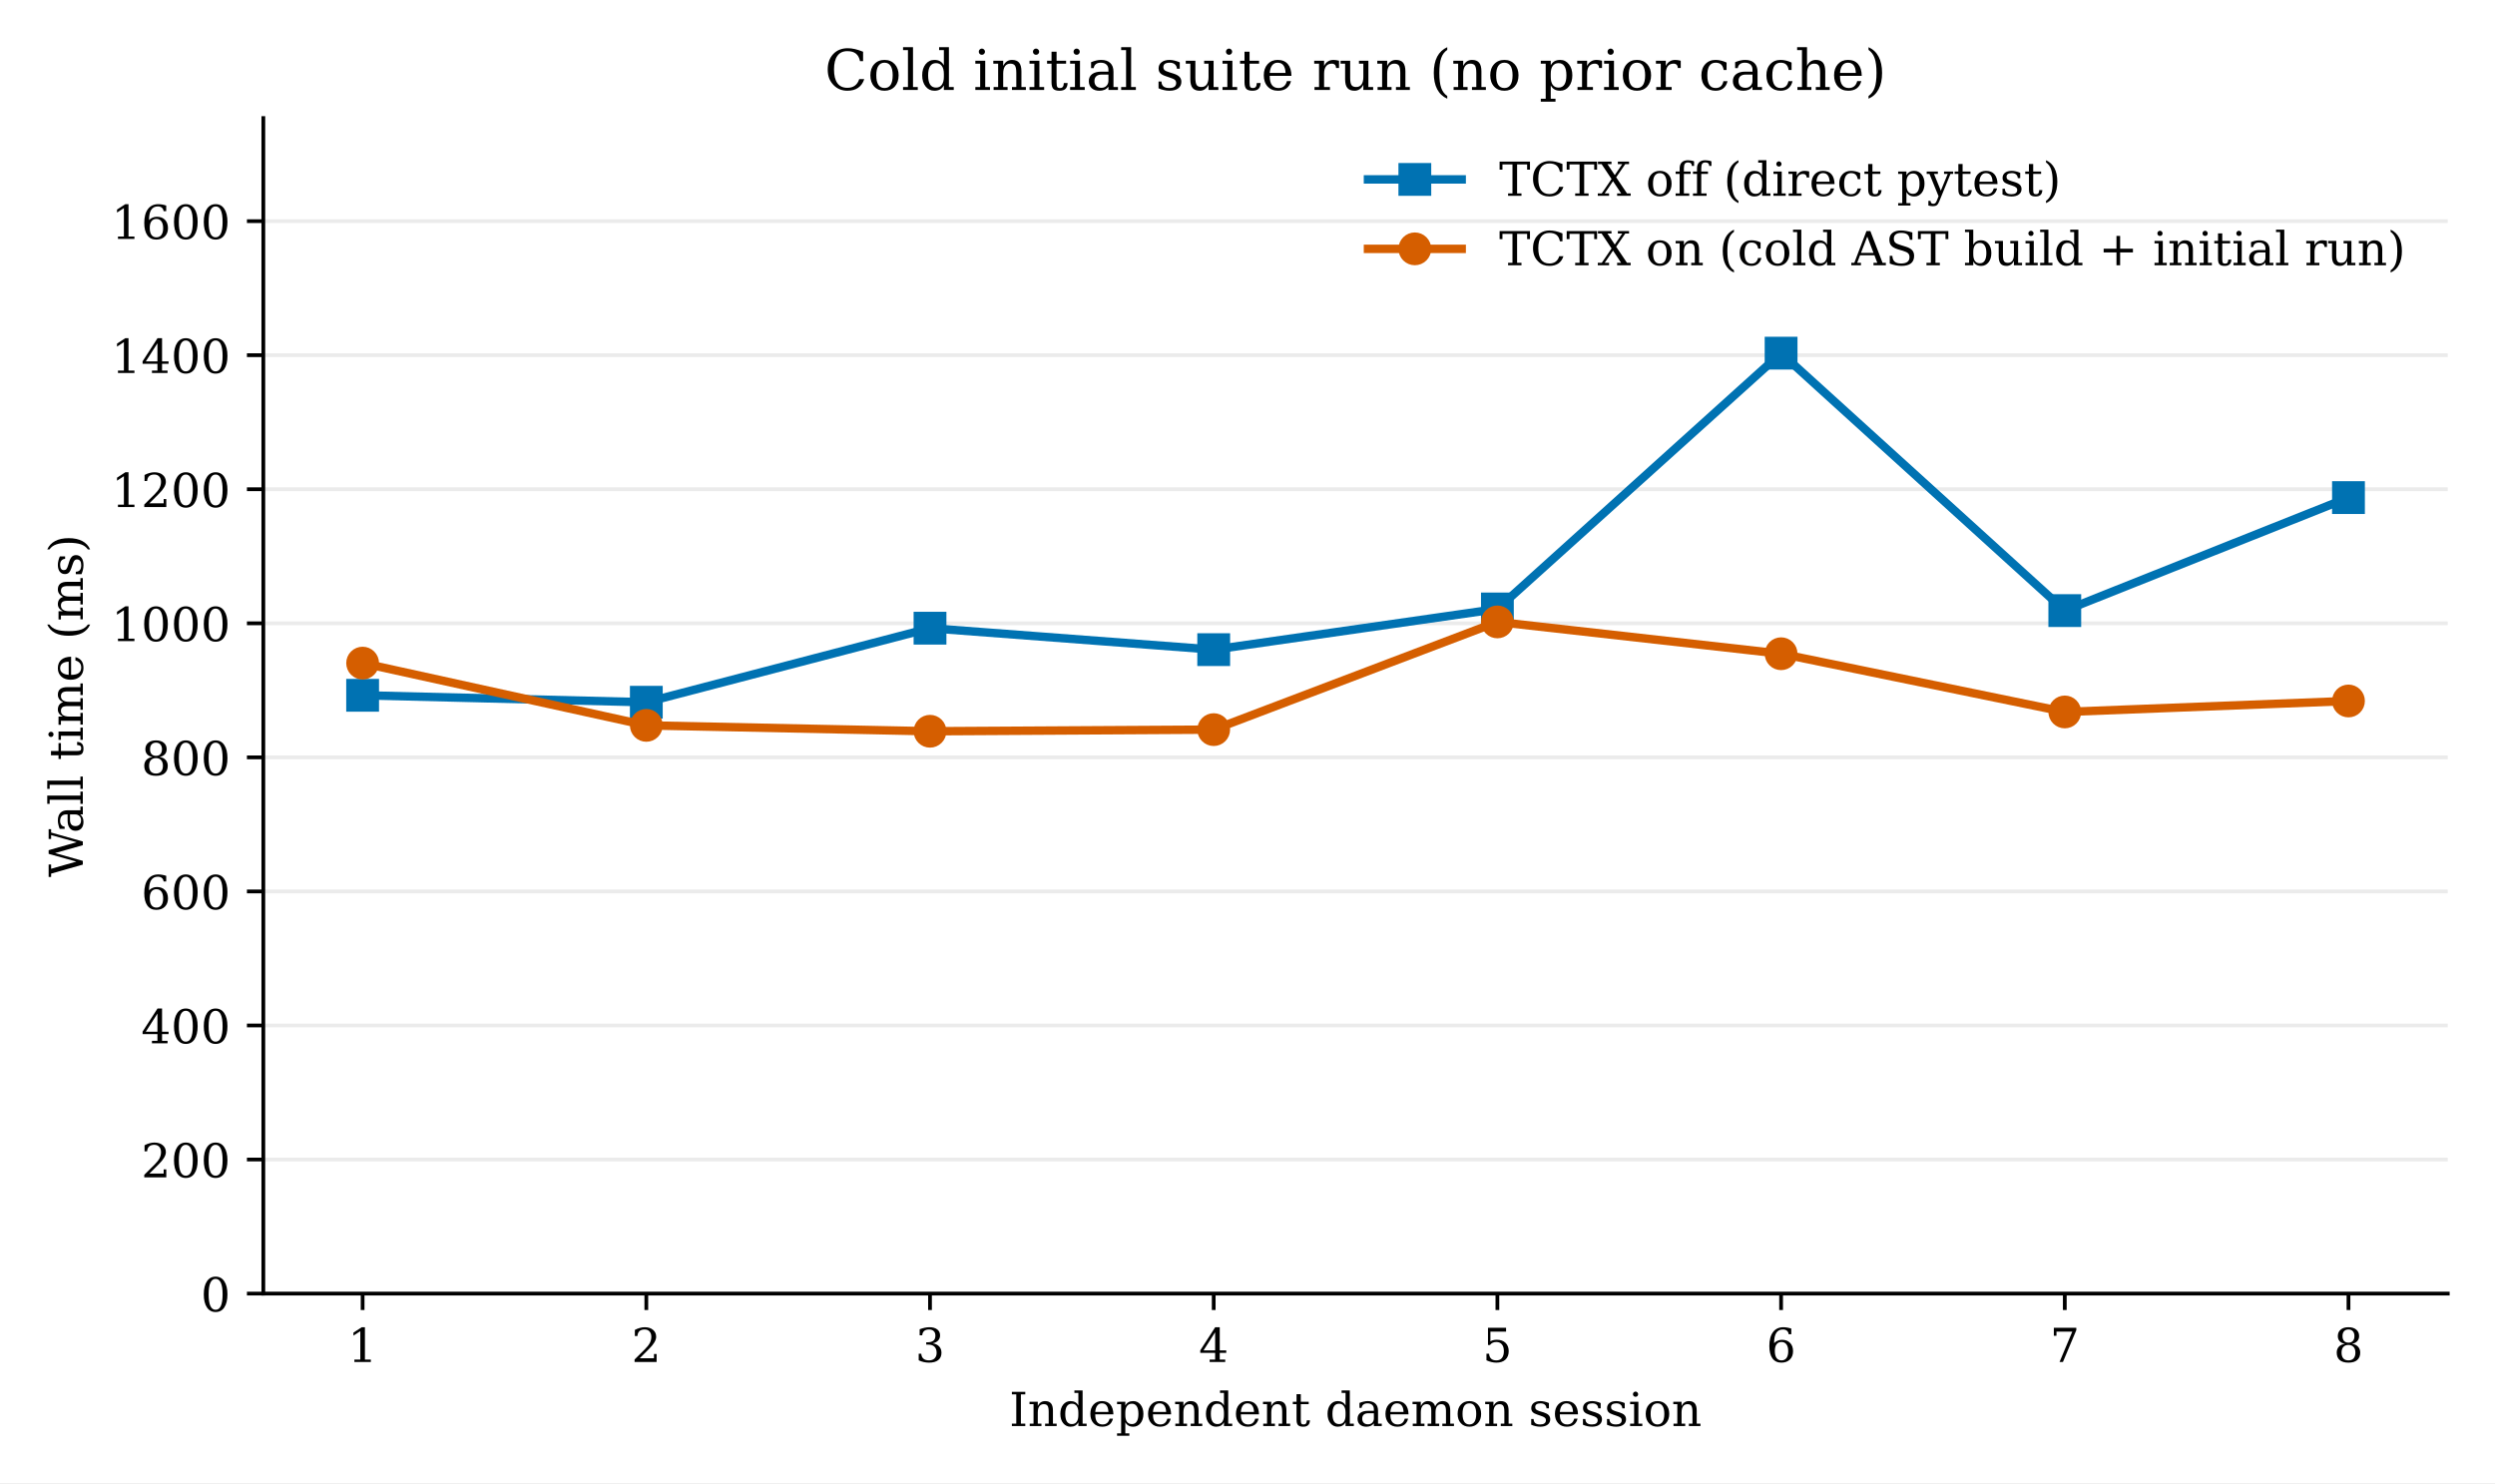
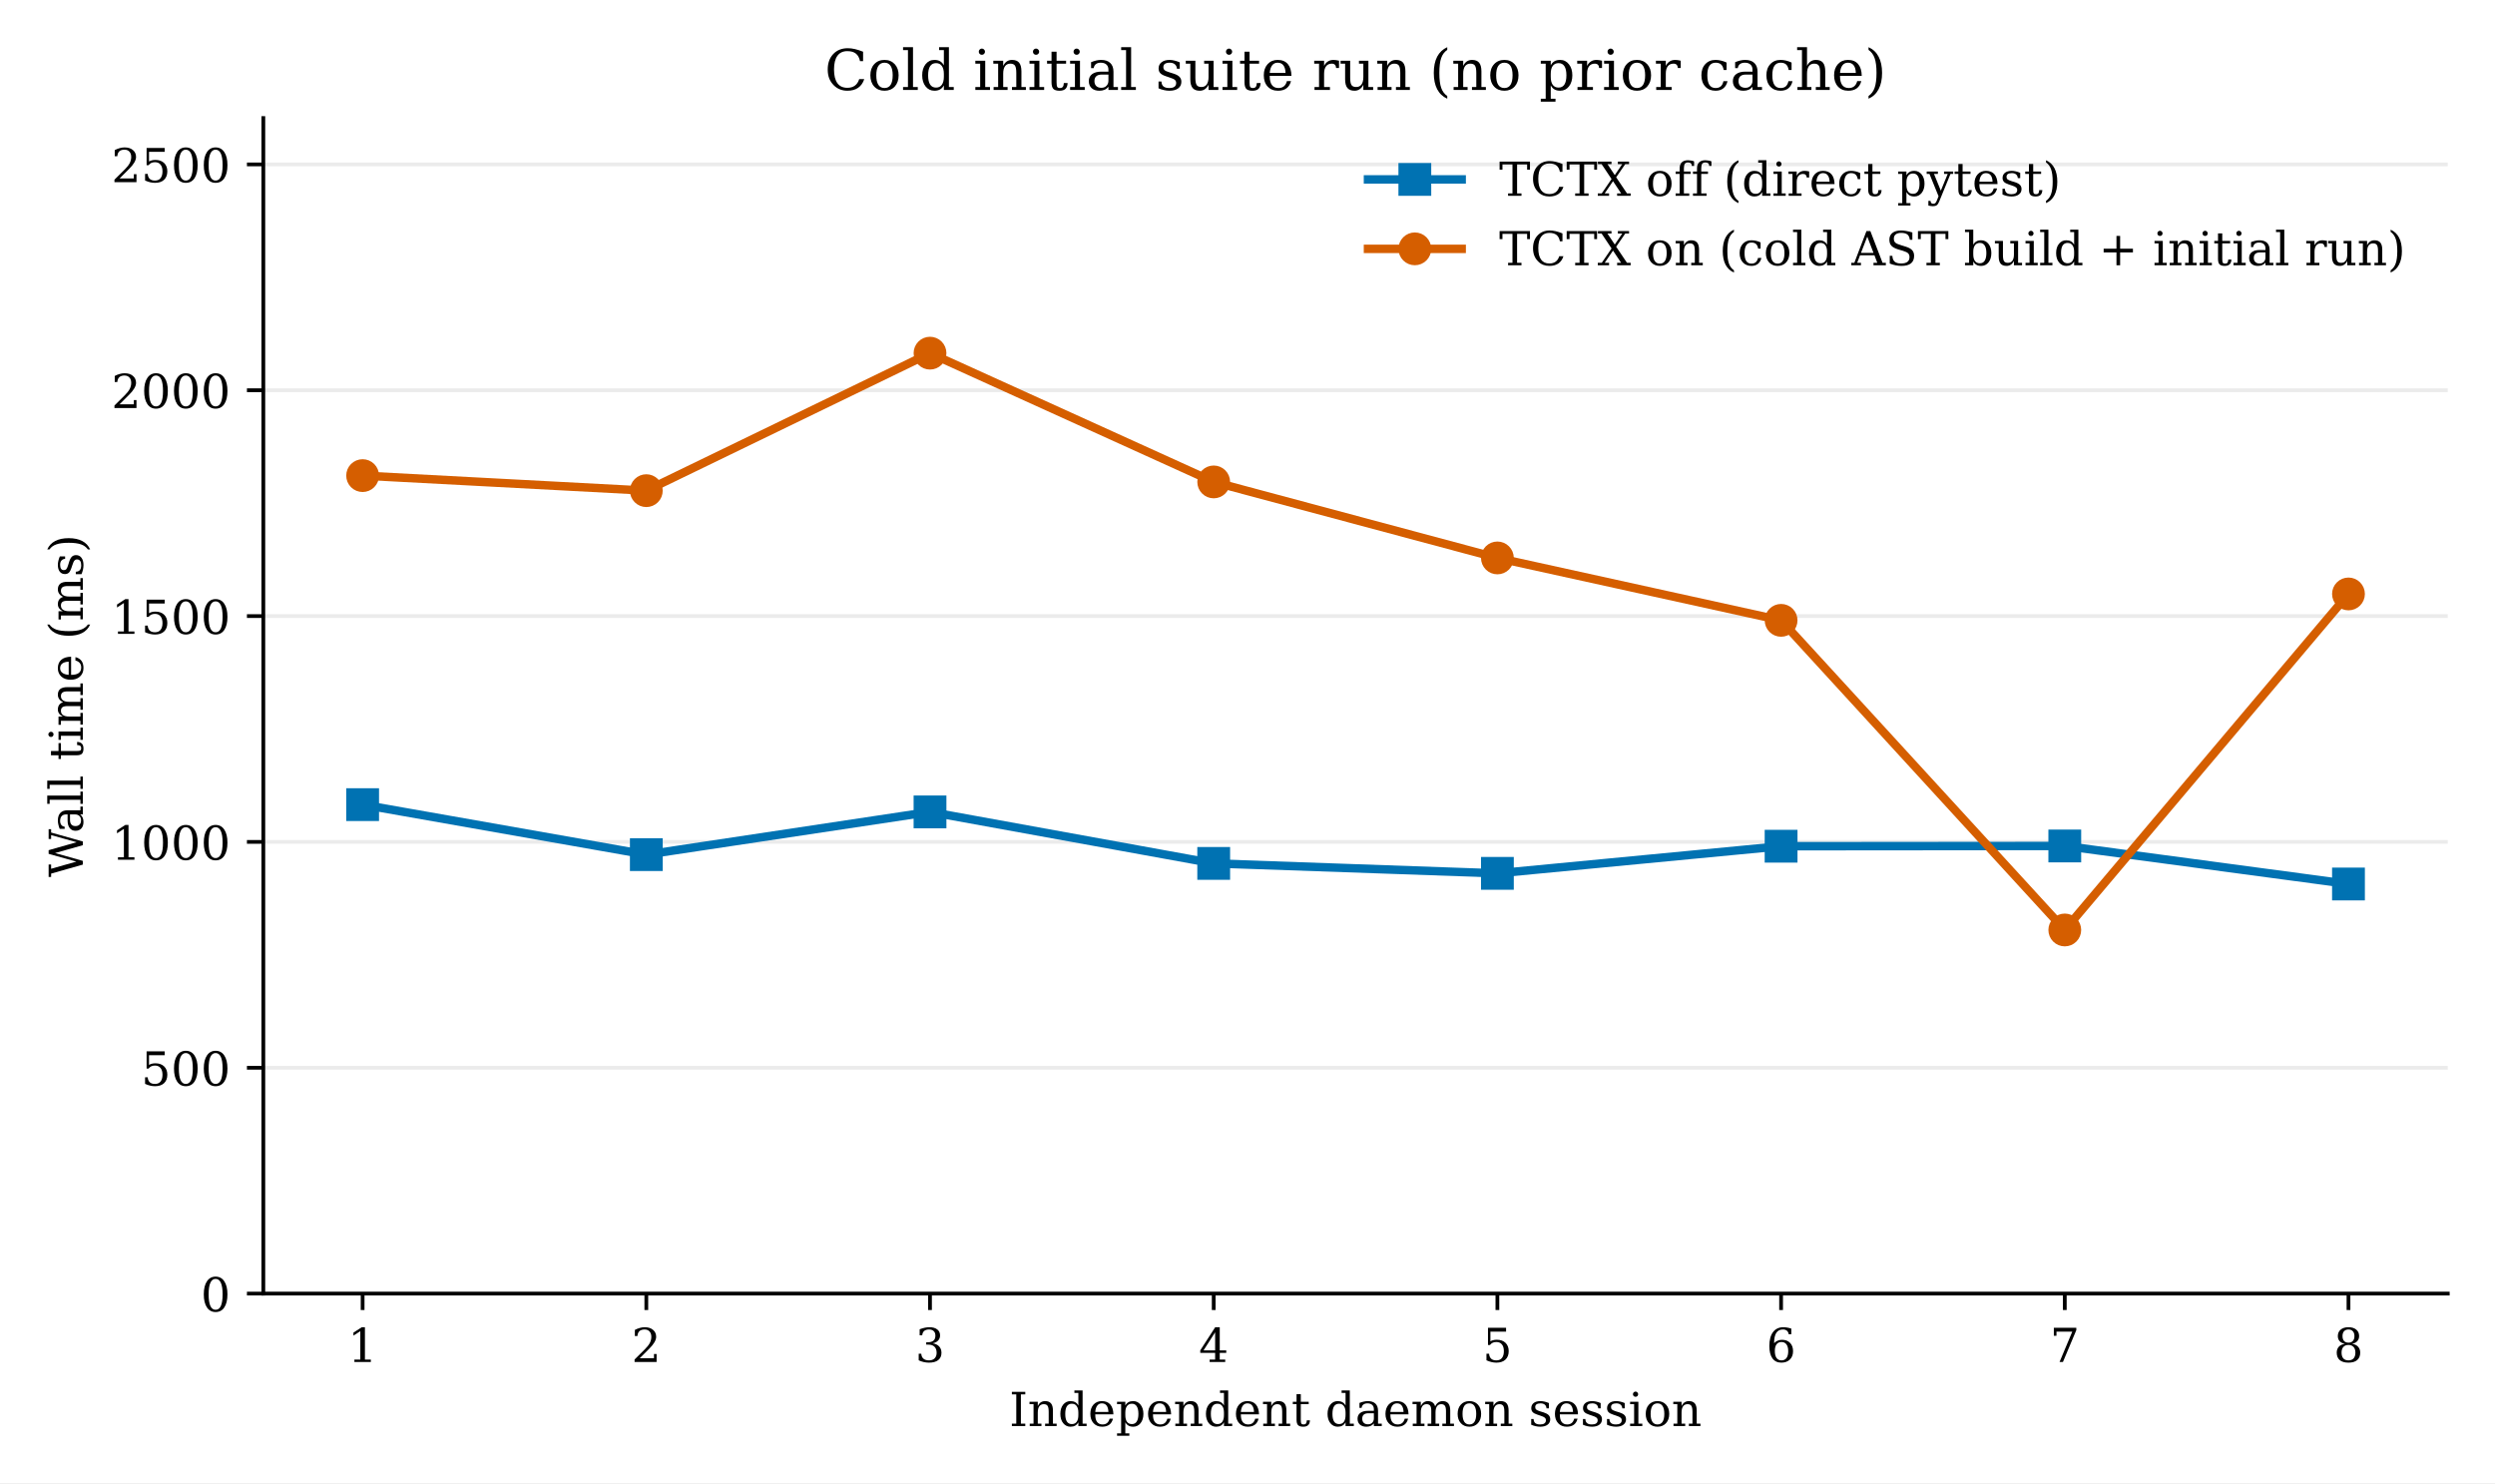
<svg xmlns="http://www.w3.org/2000/svg" xmlns:xlink="http://www.w3.org/1999/xlink" width="532.56pt" height="316.56pt" viewBox="0 0 532.56 316.56" version="1.1">
  <defs>
    <style type="text/css">*{stroke-linejoin: round; stroke-linecap: butt}</style>
  </defs>
  <g id="figure_1">
    <g id="patch_1">
      <path d="M 0 316.56 L 532.56 316.56 L 532.56 0 L 0 0 z " style="fill: #ffffff" />
    </g>
    <g id="axes_1">
      <g id="patch_2">
        <path d="M 56.208 276.123 L 522.48 276.123 L 522.48 25.198 L 56.208 25.198 z " style="fill: #ffffff" />
      </g>
      <g id="matplotlib.axis_1">
        <g id="xtick_1">
          <g id="line2d_1">
            <defs>
-               <path id="mdfd5e34782" d="M 0 0 L 0 3.5 " style="stroke: #000000; stroke-width: 0.8" />
+               <path id="me07186ebc8" d="M 0 0 L 0 3.5 " style="stroke: #000000; stroke-width: 0.8" />
            </defs>
            <g>
-               <use xlink:href="#mdfd5e34782" x="77.402" y="276.123" style="stroke: #000000; stroke-width: 0.8" />
+               <use xlink:href="#me07186ebc8" x="77.402" y="276.123" style="stroke: #000000; stroke-width: 0.8" />
            </g>
          </g>
          <g id="text_1">
            <text style="font-size: 10px; font-family: 'DejaVu Serif'; text-anchor: middle" x="77.402" y="290.722" transform="rotate(-0 77.40228 290.7217)">1</text>
          </g>
        </g>
        <g id="xtick_2">
          <g id="line2d_2">
            <g>
-               <use xlink:href="#mdfd5e34782" x="137.957" y="276.123" style="stroke: #000000; stroke-width: 0.8" />
+               <use xlink:href="#me07186ebc8" x="137.957" y="276.123" style="stroke: #000000; stroke-width: 0.8" />
            </g>
          </g>
          <g id="text_2">
            <text style="font-size: 10px; font-family: 'DejaVu Serif'; text-anchor: middle" x="137.957" y="290.722" transform="rotate(-0 137.957 290.7217)">2</text>
          </g>
        </g>
        <g id="xtick_3">
          <g id="line2d_3">
            <g>
-               <use xlink:href="#mdfd5e34782" x="198.512" y="276.123" style="stroke: #000000; stroke-width: 0.8" />
+               <use xlink:href="#me07186ebc8" x="198.512" y="276.123" style="stroke: #000000; stroke-width: 0.8" />
            </g>
          </g>
          <g id="text_3">
            <text style="font-size: 10px; font-family: 'DejaVu Serif'; text-anchor: middle" x="198.512" y="290.722" transform="rotate(-0 198.5117 290.7217)">3</text>
          </g>
        </g>
        <g id="xtick_4">
          <g id="line2d_4">
            <g>
-               <use xlink:href="#mdfd5e34782" x="259.066" y="276.123" style="stroke: #000000; stroke-width: 0.8" />
+               <use xlink:href="#me07186ebc8" x="259.066" y="276.123" style="stroke: #000000; stroke-width: 0.8" />
            </g>
          </g>
          <g id="text_4">
            <text style="font-size: 10px; font-family: 'DejaVu Serif'; text-anchor: middle" x="259.066" y="290.722" transform="rotate(-0 259.0665 290.7217)">4</text>
          </g>
        </g>
        <g id="xtick_5">
          <g id="line2d_5">
            <g>
-               <use xlink:href="#mdfd5e34782" x="319.621" y="276.123" style="stroke: #000000; stroke-width: 0.8" />
+               <use xlink:href="#me07186ebc8" x="319.621" y="276.123" style="stroke: #000000; stroke-width: 0.8" />
            </g>
          </g>
          <g id="text_5">
            <text style="font-size: 10px; font-family: 'DejaVu Serif'; text-anchor: middle" x="319.621" y="290.722" transform="rotate(-0 319.6212 290.7217)">5</text>
          </g>
        </g>
        <g id="xtick_6">
          <g id="line2d_6">
            <g>
-               <use xlink:href="#mdfd5e34782" x="380.176" y="276.123" style="stroke: #000000; stroke-width: 0.8" />
+               <use xlink:href="#me07186ebc8" x="380.176" y="276.123" style="stroke: #000000; stroke-width: 0.8" />
            </g>
          </g>
          <g id="text_6">
            <text style="font-size: 10px; font-family: 'DejaVu Serif'; text-anchor: middle" x="380.176" y="290.722" transform="rotate(-0 380.1759 290.7217)">6</text>
          </g>
        </g>
        <g id="xtick_7">
          <g id="line2d_7">
            <g>
-               <use xlink:href="#mdfd5e34782" x="440.731" y="276.123" style="stroke: #000000; stroke-width: 0.8" />
+               <use xlink:href="#me07186ebc8" x="440.731" y="276.123" style="stroke: #000000; stroke-width: 0.8" />
            </g>
          </g>
          <g id="text_7">
            <text style="font-size: 10px; font-family: 'DejaVu Serif'; text-anchor: middle" x="440.731" y="290.722" transform="rotate(-0 440.7306 290.7217)">7</text>
          </g>
        </g>
        <g id="xtick_8">
          <g id="line2d_8">
            <g>
-               <use xlink:href="#mdfd5e34782" x="501.285" y="276.123" style="stroke: #000000; stroke-width: 0.8" />
+               <use xlink:href="#me07186ebc8" x="501.285" y="276.123" style="stroke: #000000; stroke-width: 0.8" />
            </g>
          </g>
          <g id="text_8">
            <text style="font-size: 10px; font-family: 'DejaVu Serif'; text-anchor: middle" x="501.285" y="290.722" transform="rotate(-0 501.2854 290.7217)">8</text>
          </g>
        </g>
        <g id="text_9">
          <text style="font-size: 10px; font-family: 'DejaVu Serif'; text-anchor: middle" x="289.344" y="304.4" transform="rotate(-0 289.3438 304.3998)">Independent daemon session</text>
        </g>
      </g>
      <g id="matplotlib.axis_2">
        <g id="ytick_1">
          <g id="line2d_9">
-             <path d="M 56.208 276.123 L 522.48 276.123 " clip-path="url(#paf0cae4f48)" style="fill: none; stroke: #b0b0b0; stroke-opacity: 0.25; stroke-width: 0.8; stroke-linecap: square" />
+             <path d="M 56.208 276.123 L 522.48 276.123 " clip-path="url(#p8217704060)" style="fill: none; stroke: #b0b0b0; stroke-opacity: 0.25; stroke-width: 0.8; stroke-linecap: square" />
          </g>
          <g id="line2d_10">
            <defs>
-               <path id="mf93cb4dd76" d="M 0 0 L -3.5 0 " style="stroke: #000000; stroke-width: 0.8" />
+               <path id="m0340757350" d="M 0 0 L -3.5 0 " style="stroke: #000000; stroke-width: 0.8" />
            </defs>
            <g>
-               <use xlink:href="#mf93cb4dd76" x="56.208" y="276.123" style="stroke: #000000; stroke-width: 0.8" />
+               <use xlink:href="#m0340757350" x="56.208" y="276.123" style="stroke: #000000; stroke-width: 0.8" />
            </g>
          </g>
          <g id="text_10">
            <text style="font-size: 10px; font-family: 'DejaVu Serif'; text-anchor: end" x="49.208" y="279.922" transform="rotate(-0 49.20813 279.9225)">0</text>
          </g>
        </g>
        <g id="ytick_2">
          <g id="line2d_11">
-             <path d="M 56.208 247.508 L 522.48 247.508 " clip-path="url(#paf0cae4f48)" style="fill: none; stroke: #b0b0b0; stroke-opacity: 0.25; stroke-width: 0.8; stroke-linecap: square" />
+             <path d="M 56.208 227.917 L 522.48 227.917 " clip-path="url(#p8217704060)" style="fill: none; stroke: #b0b0b0; stroke-opacity: 0.25; stroke-width: 0.8; stroke-linecap: square" />
          </g>
          <g id="line2d_12">
            <g>
-               <use xlink:href="#mf93cb4dd76" x="56.208" y="247.508" style="stroke: #000000; stroke-width: 0.8" />
+               <use xlink:href="#m0340757350" x="56.208" y="227.917" style="stroke: #000000; stroke-width: 0.8" />
            </g>
          </g>
          <g id="text_11">
-             <text style="font-size: 10px; font-family: 'DejaVu Serif'; text-anchor: end" x="49.208" y="251.307" transform="rotate(-0 49.20813 251.3073)">200</text>
+             <text style="font-size: 10px; font-family: 'DejaVu Serif'; text-anchor: end" x="49.208" y="231.716" transform="rotate(-0 49.20813 231.7158)">500</text>
          </g>
        </g>
        <g id="ytick_3">
          <g id="line2d_13">
-             <path d="M 56.208 218.893 L 522.48 218.893 " clip-path="url(#paf0cae4f48)" style="fill: none; stroke: #b0b0b0; stroke-opacity: 0.25; stroke-width: 0.8; stroke-linecap: square" />
+             <path d="M 56.208 179.71 L 522.48 179.71 " clip-path="url(#p8217704060)" style="fill: none; stroke: #b0b0b0; stroke-opacity: 0.25; stroke-width: 0.8; stroke-linecap: square" />
          </g>
          <g id="line2d_14">
            <g>
-               <use xlink:href="#mf93cb4dd76" x="56.208" y="218.893" style="stroke: #000000; stroke-width: 0.8" />
+               <use xlink:href="#m0340757350" x="56.208" y="179.71" style="stroke: #000000; stroke-width: 0.8" />
            </g>
          </g>
          <g id="text_12">
-             <text style="font-size: 10px; font-family: 'DejaVu Serif'; text-anchor: end" x="49.208" y="222.692" transform="rotate(-0 49.20813 222.6921)">400</text>
+             <text style="font-size: 10px; font-family: 'DejaVu Serif'; text-anchor: end" x="49.208" y="183.509" transform="rotate(-0 49.20813 183.5091)">1000</text>
          </g>
        </g>
        <g id="ytick_4">
          <g id="line2d_15">
-             <path d="M 56.208 190.278 L 522.48 190.278 " clip-path="url(#paf0cae4f48)" style="fill: none; stroke: #b0b0b0; stroke-opacity: 0.25; stroke-width: 0.8; stroke-linecap: square" />
+             <path d="M 56.208 131.503 L 522.48 131.503 " clip-path="url(#p8217704060)" style="fill: none; stroke: #b0b0b0; stroke-opacity: 0.25; stroke-width: 0.8; stroke-linecap: square" />
          </g>
          <g id="line2d_16">
            <g>
-               <use xlink:href="#mf93cb4dd76" x="56.208" y="190.278" style="stroke: #000000; stroke-width: 0.8" />
+               <use xlink:href="#m0340757350" x="56.208" y="131.503" style="stroke: #000000; stroke-width: 0.8" />
            </g>
          </g>
          <g id="text_13">
-             <text style="font-size: 10px; font-family: 'DejaVu Serif'; text-anchor: end" x="49.208" y="194.077" transform="rotate(-0 49.20813 194.0768)">600</text>
+             <text style="font-size: 10px; font-family: 'DejaVu Serif'; text-anchor: end" x="49.208" y="135.302" transform="rotate(-0 49.20813 135.3025)">1500</text>
          </g>
        </g>
        <g id="ytick_5">
          <g id="line2d_17">
-             <path d="M 56.208 161.662 L 522.48 161.662 " clip-path="url(#paf0cae4f48)" style="fill: none; stroke: #b0b0b0; stroke-opacity: 0.25; stroke-width: 0.8; stroke-linecap: square" />
+             <path d="M 56.208 83.297 L 522.48 83.297 " clip-path="url(#p8217704060)" style="fill: none; stroke: #b0b0b0; stroke-opacity: 0.25; stroke-width: 0.8; stroke-linecap: square" />
          </g>
          <g id="line2d_18">
            <g>
-               <use xlink:href="#mf93cb4dd76" x="56.208" y="161.662" style="stroke: #000000; stroke-width: 0.8" />
+               <use xlink:href="#m0340757350" x="56.208" y="83.297" style="stroke: #000000; stroke-width: 0.8" />
            </g>
          </g>
          <g id="text_14">
-             <text style="font-size: 10px; font-family: 'DejaVu Serif'; text-anchor: end" x="49.208" y="165.462" transform="rotate(-0 49.20813 165.4616)">800</text>
+             <text style="font-size: 10px; font-family: 'DejaVu Serif'; text-anchor: end" x="49.208" y="87.096" transform="rotate(-0 49.20813 87.09579)">2000</text>
          </g>
        </g>
        <g id="ytick_6">
          <g id="line2d_19">
-             <path d="M 56.208 133.047 L 522.48 133.047 " clip-path="url(#paf0cae4f48)" style="fill: none; stroke: #b0b0b0; stroke-opacity: 0.25; stroke-width: 0.8; stroke-linecap: square" />
+             <path d="M 56.208 35.09 L 522.48 35.09 " clip-path="url(#p8217704060)" style="fill: none; stroke: #b0b0b0; stroke-opacity: 0.25; stroke-width: 0.8; stroke-linecap: square" />
          </g>
          <g id="line2d_20">
            <g>
-               <use xlink:href="#mf93cb4dd76" x="56.208" y="133.047" style="stroke: #000000; stroke-width: 0.8" />
+               <use xlink:href="#m0340757350" x="56.208" y="35.09" style="stroke: #000000; stroke-width: 0.8" />
            </g>
          </g>
          <g id="text_15">
-             <text style="font-size: 10px; font-family: 'DejaVu Serif'; text-anchor: end" x="49.208" y="136.846" transform="rotate(-0 49.20813 136.8464)">1000</text>
-           </g>
-         </g>
-         <g id="ytick_7">
-           <g id="line2d_21">
-             <path d="M 56.208 104.432 L 522.48 104.432 " clip-path="url(#paf0cae4f48)" style="fill: none; stroke: #b0b0b0; stroke-opacity: 0.25; stroke-width: 0.8; stroke-linecap: square" />
-           </g>
-           <g id="line2d_22">
-             <g>
-               <use xlink:href="#mf93cb4dd76" x="56.208" y="104.432" style="stroke: #000000; stroke-width: 0.8" />
-             </g>
-           </g>
-           <g id="text_16">
-             <text style="font-size: 10px; font-family: 'DejaVu Serif'; text-anchor: end" x="49.208" y="108.231" transform="rotate(-0 49.20813 108.2312)">1200</text>
-           </g>
-         </g>
-         <g id="ytick_8">
-           <g id="line2d_23">
-             <path d="M 56.208 75.817 L 522.48 75.817 " clip-path="url(#paf0cae4f48)" style="fill: none; stroke: #b0b0b0; stroke-opacity: 0.25; stroke-width: 0.8; stroke-linecap: square" />
-           </g>
-           <g id="line2d_24">
-             <g>
-               <use xlink:href="#mf93cb4dd76" x="56.208" y="75.817" style="stroke: #000000; stroke-width: 0.8" />
-             </g>
-           </g>
-           <g id="text_17">
-             <text style="font-size: 10px; font-family: 'DejaVu Serif'; text-anchor: end" x="49.208" y="79.616" transform="rotate(-0 49.20813 79.61596)">1400</text>
-           </g>
-         </g>
-         <g id="ytick_9">
-           <g id="line2d_25">
-             <path d="M 56.208 47.202 L 522.48 47.202 " clip-path="url(#paf0cae4f48)" style="fill: none; stroke: #b0b0b0; stroke-opacity: 0.25; stroke-width: 0.8; stroke-linecap: square" />
-           </g>
-           <g id="line2d_26">
-             <g>
-               <use xlink:href="#mf93cb4dd76" x="56.208" y="47.202" style="stroke: #000000; stroke-width: 0.8" />
-             </g>
-           </g>
-           <g id="text_18">
-             <text style="font-size: 10px; font-family: 'DejaVu Serif'; text-anchor: end" x="49.208" y="51.001" transform="rotate(-0 49.20813 51.00075)">1600</text>
-           </g>
-         </g>
-         <g id="text_19">
+             <text style="font-size: 10px; font-family: 'DejaVu Serif'; text-anchor: end" x="49.208" y="38.889" transform="rotate(-0 49.20813 38.88911)">2500</text>
+           </g>
+         </g>
+         <g id="text_16">
          <text style="font-size: 10px; font-family: 'DejaVu Serif'; text-anchor: middle" x="17.678" y="150.661" transform="rotate(-90 17.67844 150.6607)">Wall time (ms)</text>
        </g>
      </g>
-       <g id="line2d_27">
-         <path d="M 77.402 148.413 L 137.957 149.898 L 198.512 134.089 L 259.066 138.668 L 319.621 129.982 L 380.176 75.383 L 440.731 130.333 L 501.285 106.214 " clip-path="url(#paf0cae4f48)" style="fill: none; stroke: #0072b2; stroke-width: 1.8; stroke-linecap: square" />
+       <g id="line2d_21">
+         <path d="M 77.402 171.753 L 137.957 182.423 L 198.512 173.304 L 259.066 184.299 L 319.621 186.422 L 380.176 180.629 L 440.731 180.577 L 501.285 188.694 " clip-path="url(#p8217704060)" style="fill: none; stroke: #0072b2; stroke-width: 1.8; stroke-linecap: square" />
        <defs>
-           <path id="m65a2afee61" d="M -3 3 L 3 3 L 3 -3 L -3 -3 z " style="stroke: #0072b2; stroke-linejoin: miter" />
+           <path id="m2fd07c1ad9" d="M -3 3 L 3 3 L 3 -3 L -3 -3 z " style="stroke: #0072b2; stroke-linejoin: miter" />
        </defs>
-         <g clip-path="url(#paf0cae4f48)">
-           <use xlink:href="#m65a2afee61" x="77.402" y="148.413" style="fill: #0072b2; stroke: #0072b2; stroke-linejoin: miter" />
-           <use xlink:href="#m65a2afee61" x="137.957" y="149.898" style="fill: #0072b2; stroke: #0072b2; stroke-linejoin: miter" />
-           <use xlink:href="#m65a2afee61" x="198.512" y="134.089" style="fill: #0072b2; stroke: #0072b2; stroke-linejoin: miter" />
-           <use xlink:href="#m65a2afee61" x="259.066" y="138.668" style="fill: #0072b2; stroke: #0072b2; stroke-linejoin: miter" />
-           <use xlink:href="#m65a2afee61" x="319.621" y="129.982" style="fill: #0072b2; stroke: #0072b2; stroke-linejoin: miter" />
-           <use xlink:href="#m65a2afee61" x="380.176" y="75.383" style="fill: #0072b2; stroke: #0072b2; stroke-linejoin: miter" />
-           <use xlink:href="#m65a2afee61" x="440.731" y="130.333" style="fill: #0072b2; stroke: #0072b2; stroke-linejoin: miter" />
-           <use xlink:href="#m65a2afee61" x="501.285" y="106.214" style="fill: #0072b2; stroke: #0072b2; stroke-linejoin: miter" />
-         </g>
-       </g>
-       <g id="line2d_28">
-         <path d="M 77.402 141.543 L 137.957 154.834 L 198.512 156.089 L 259.066 155.74 L 319.621 132.749 L 380.176 139.541 L 440.731 151.967 L 501.285 149.627 " clip-path="url(#paf0cae4f48)" style="fill: none; stroke: #d55e00; stroke-width: 1.8; stroke-linecap: square" />
+         <g clip-path="url(#p8217704060)">
+           <use xlink:href="#m2fd07c1ad9" x="77.402" y="171.753" style="fill: #0072b2; stroke: #0072b2; stroke-linejoin: miter" />
+           <use xlink:href="#m2fd07c1ad9" x="137.957" y="182.423" style="fill: #0072b2; stroke: #0072b2; stroke-linejoin: miter" />
+           <use xlink:href="#m2fd07c1ad9" x="198.512" y="173.304" style="fill: #0072b2; stroke: #0072b2; stroke-linejoin: miter" />
+           <use xlink:href="#m2fd07c1ad9" x="259.066" y="184.299" style="fill: #0072b2; stroke: #0072b2; stroke-linejoin: miter" />
+           <use xlink:href="#m2fd07c1ad9" x="319.621" y="186.422" style="fill: #0072b2; stroke: #0072b2; stroke-linejoin: miter" />
+           <use xlink:href="#m2fd07c1ad9" x="380.176" y="180.629" style="fill: #0072b2; stroke: #0072b2; stroke-linejoin: miter" />
+           <use xlink:href="#m2fd07c1ad9" x="440.731" y="180.577" style="fill: #0072b2; stroke: #0072b2; stroke-linejoin: miter" />
+           <use xlink:href="#m2fd07c1ad9" x="501.285" y="188.694" style="fill: #0072b2; stroke: #0072b2; stroke-linejoin: miter" />
+         </g>
+       </g>
+       <g id="line2d_22">
+         <path d="M 77.402 101.522 L 137.957 104.734 L 198.512 75.383 L 259.066 102.868 L 319.621 119.092 L 380.176 132.415 L 440.731 198.506 L 501.285 126.78 " clip-path="url(#p8217704060)" style="fill: none; stroke: #d55e00; stroke-width: 1.8; stroke-linecap: square" />
        <defs>
-           <path id="m4e196e0970" d="M 0 3 C 0.796 3 1.559 2.684 2.121 2.121 C 2.684 1.559 3 0.796 3 0 C 3 -0.796 2.684 -1.559 2.121 -2.121 C 1.559 -2.684 0.796 -3 0 -3 C -0.796 -3 -1.559 -2.684 -2.121 -2.121 C -2.684 -1.559 -3 -0.796 -3 0 C -3 0.796 -2.684 1.559 -2.121 2.121 C -1.559 2.684 -0.796 3 0 3 z " style="stroke: #d55e00" />
+           <path id="m927c9a398e" d="M 0 3 C 0.796 3 1.559 2.684 2.121 2.121 C 2.684 1.559 3 0.796 3 0 C 3 -0.796 2.684 -1.559 2.121 -2.121 C 1.559 -2.684 0.796 -3 0 -3 C -0.796 -3 -1.559 -2.684 -2.121 -2.121 C -2.684 -1.559 -3 -0.796 -3 0 C -3 0.796 -2.684 1.559 -2.121 2.121 C -1.559 2.684 -0.796 3 0 3 z " style="stroke: #d55e00" />
        </defs>
-         <g clip-path="url(#paf0cae4f48)">
-           <use xlink:href="#m4e196e0970" x="77.402" y="141.543" style="fill: #d55e00; stroke: #d55e00" />
-           <use xlink:href="#m4e196e0970" x="137.957" y="154.834" style="fill: #d55e00; stroke: #d55e00" />
-           <use xlink:href="#m4e196e0970" x="198.512" y="156.089" style="fill: #d55e00; stroke: #d55e00" />
-           <use xlink:href="#m4e196e0970" x="259.066" y="155.74" style="fill: #d55e00; stroke: #d55e00" />
-           <use xlink:href="#m4e196e0970" x="319.621" y="132.749" style="fill: #d55e00; stroke: #d55e00" />
-           <use xlink:href="#m4e196e0970" x="380.176" y="139.541" style="fill: #d55e00; stroke: #d55e00" />
-           <use xlink:href="#m4e196e0970" x="440.731" y="151.967" style="fill: #d55e00; stroke: #d55e00" />
-           <use xlink:href="#m4e196e0970" x="501.285" y="149.627" style="fill: #d55e00; stroke: #d55e00" />
+         <g clip-path="url(#p8217704060)">
+           <use xlink:href="#m927c9a398e" x="77.402" y="101.522" style="fill: #d55e00; stroke: #d55e00" />
+           <use xlink:href="#m927c9a398e" x="137.957" y="104.734" style="fill: #d55e00; stroke: #d55e00" />
+           <use xlink:href="#m927c9a398e" x="198.512" y="75.383" style="fill: #d55e00; stroke: #d55e00" />
+           <use xlink:href="#m927c9a398e" x="259.066" y="102.868" style="fill: #d55e00; stroke: #d55e00" />
+           <use xlink:href="#m927c9a398e" x="319.621" y="119.092" style="fill: #d55e00; stroke: #d55e00" />
+           <use xlink:href="#m927c9a398e" x="380.176" y="132.415" style="fill: #d55e00; stroke: #d55e00" />
+           <use xlink:href="#m927c9a398e" x="440.731" y="198.506" style="fill: #d55e00; stroke: #d55e00" />
+           <use xlink:href="#m927c9a398e" x="501.285" y="126.78" style="fill: #d55e00; stroke: #d55e00" />
        </g>
      </g>
      <g id="patch_3">
        <path d="M 56.208 276.123 L 56.208 25.198 " style="fill: none; stroke: #000000; stroke-width: 0.8; stroke-linejoin: miter; stroke-linecap: square" />
      </g>
      <g id="patch_4">
        <path d="M 56.208 276.123 L 522.48 276.123 " style="fill: none; stroke: #000000; stroke-width: 0.8; stroke-linejoin: miter; stroke-linecap: square" />
      </g>
-       <g id="text_20">
+       <g id="text_17">
        <text style="font-size: 12px; font-family: 'DejaVu Serif'; text-anchor: middle" x="289.344" y="19.198" transform="rotate(-0 289.3438 19.19813)">Cold initial suite run (no prior cache)</text>
      </g>
      <g id="legend_1">
-         <g id="line2d_29">
+         <g id="line2d_23">
          <path d="M 291.998 38.297 L 301.998 38.297 L 311.998 38.297 " style="fill: none; stroke: #0072b2; stroke-width: 1.8; stroke-linecap: square" />
          <g>
-             <use xlink:href="#m65a2afee61" x="301.998" y="38.297" style="fill: #0072b2; stroke: #0072b2; stroke-linejoin: miter" />
-           </g>
-         </g>
-         <g id="text_21">
+             <use xlink:href="#m2fd07c1ad9" x="301.998" y="38.297" style="fill: #0072b2; stroke: #0072b2; stroke-linejoin: miter" />
+           </g>
+         </g>
+         <g id="text_18">
          <text style="font-size: 10px; font-family: 'DejaVu Serif'; text-anchor: start" x="319.998" y="41.797" transform="rotate(-0 319.9983 41.79656)">TCTX off (direct pytest)</text>
        </g>
-         <g id="line2d_30">
+         <g id="line2d_24">
          <path d="M 291.998 53.117 L 301.998 53.117 L 311.998 53.117 " style="fill: none; stroke: #d55e00; stroke-width: 1.8; stroke-linecap: square" />
          <g>
-             <use xlink:href="#m4e196e0970" x="301.998" y="53.117" style="fill: #d55e00; stroke: #d55e00" />
-           </g>
-         </g>
-         <g id="text_22">
+             <use xlink:href="#m927c9a398e" x="301.998" y="53.117" style="fill: #d55e00; stroke: #d55e00" />
+           </g>
+         </g>
+         <g id="text_19">
          <text style="font-size: 10px; font-family: 'DejaVu Serif'; text-anchor: start" x="319.998" y="56.617" transform="rotate(-0 319.9983 56.61688)">TCTX on (cold AST build + initial run)</text>
        </g>
      </g>
    </g>
  </g>
  <defs>
-     <clipPath id="paf0cae4f48">
+     <clipPath id="p8217704060">
      <rect x="56.208" y="25.198" width="466.271" height="250.925" />
    </clipPath>
  </defs>
</svg>
